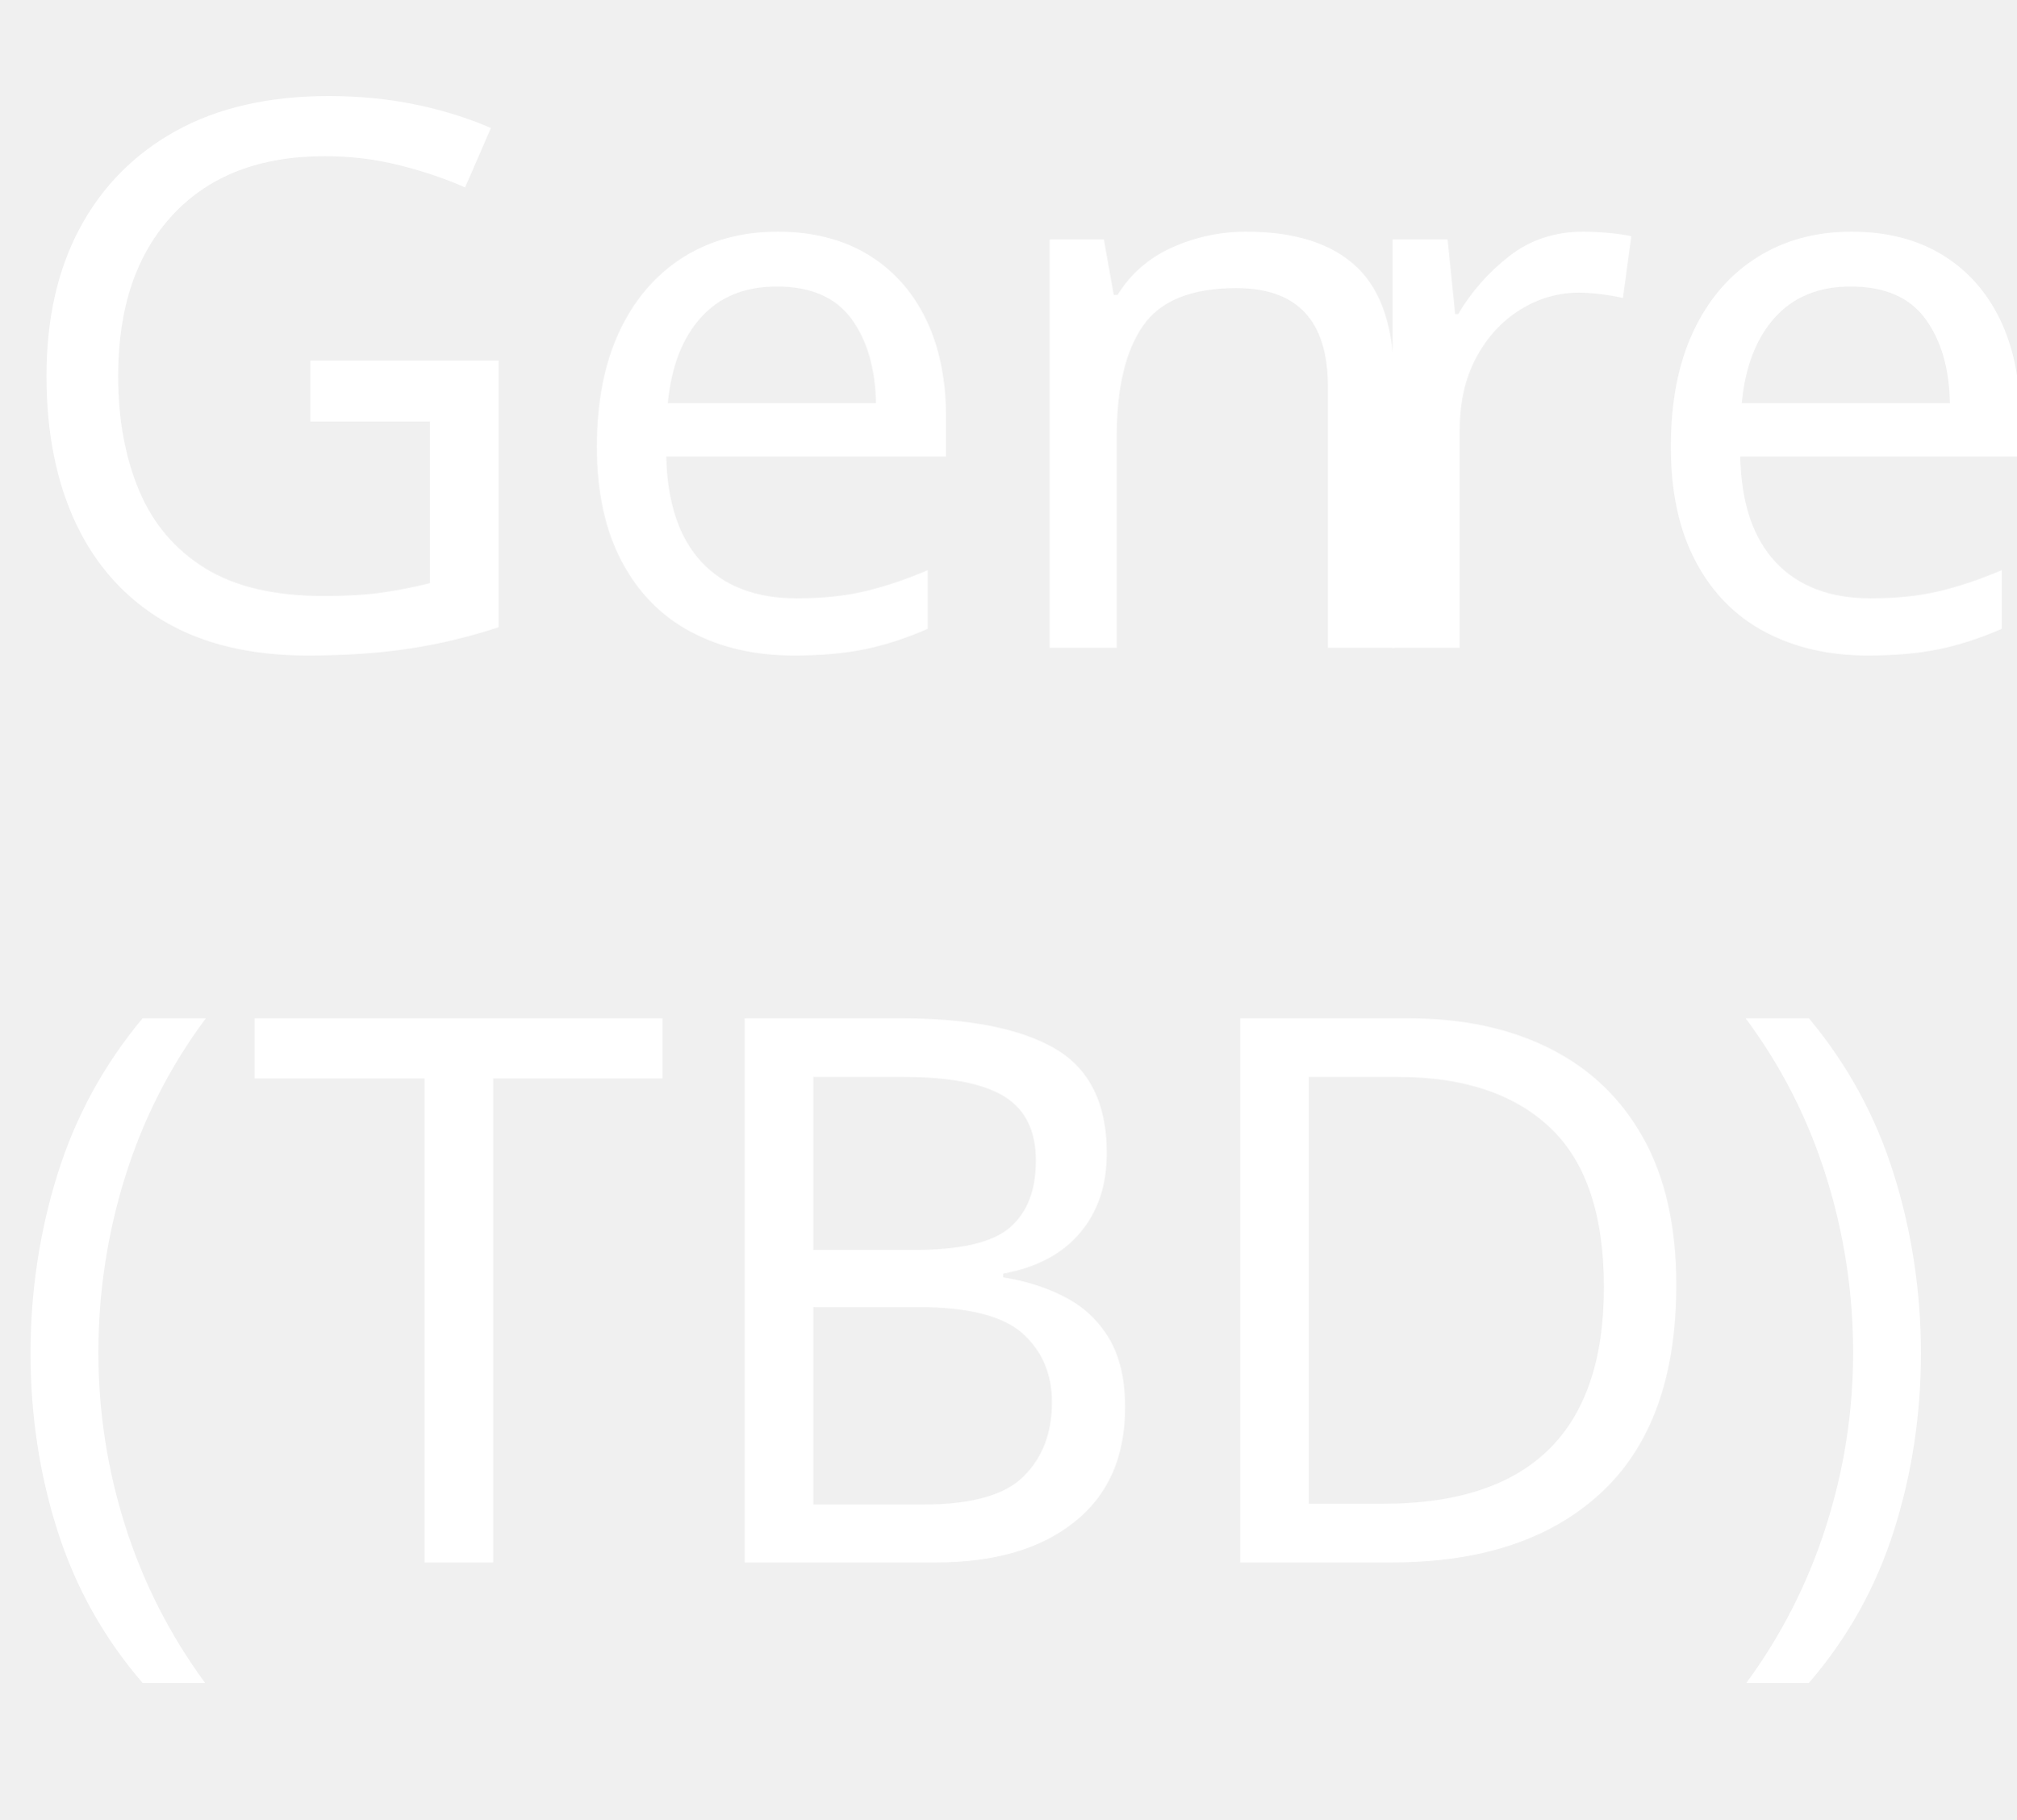
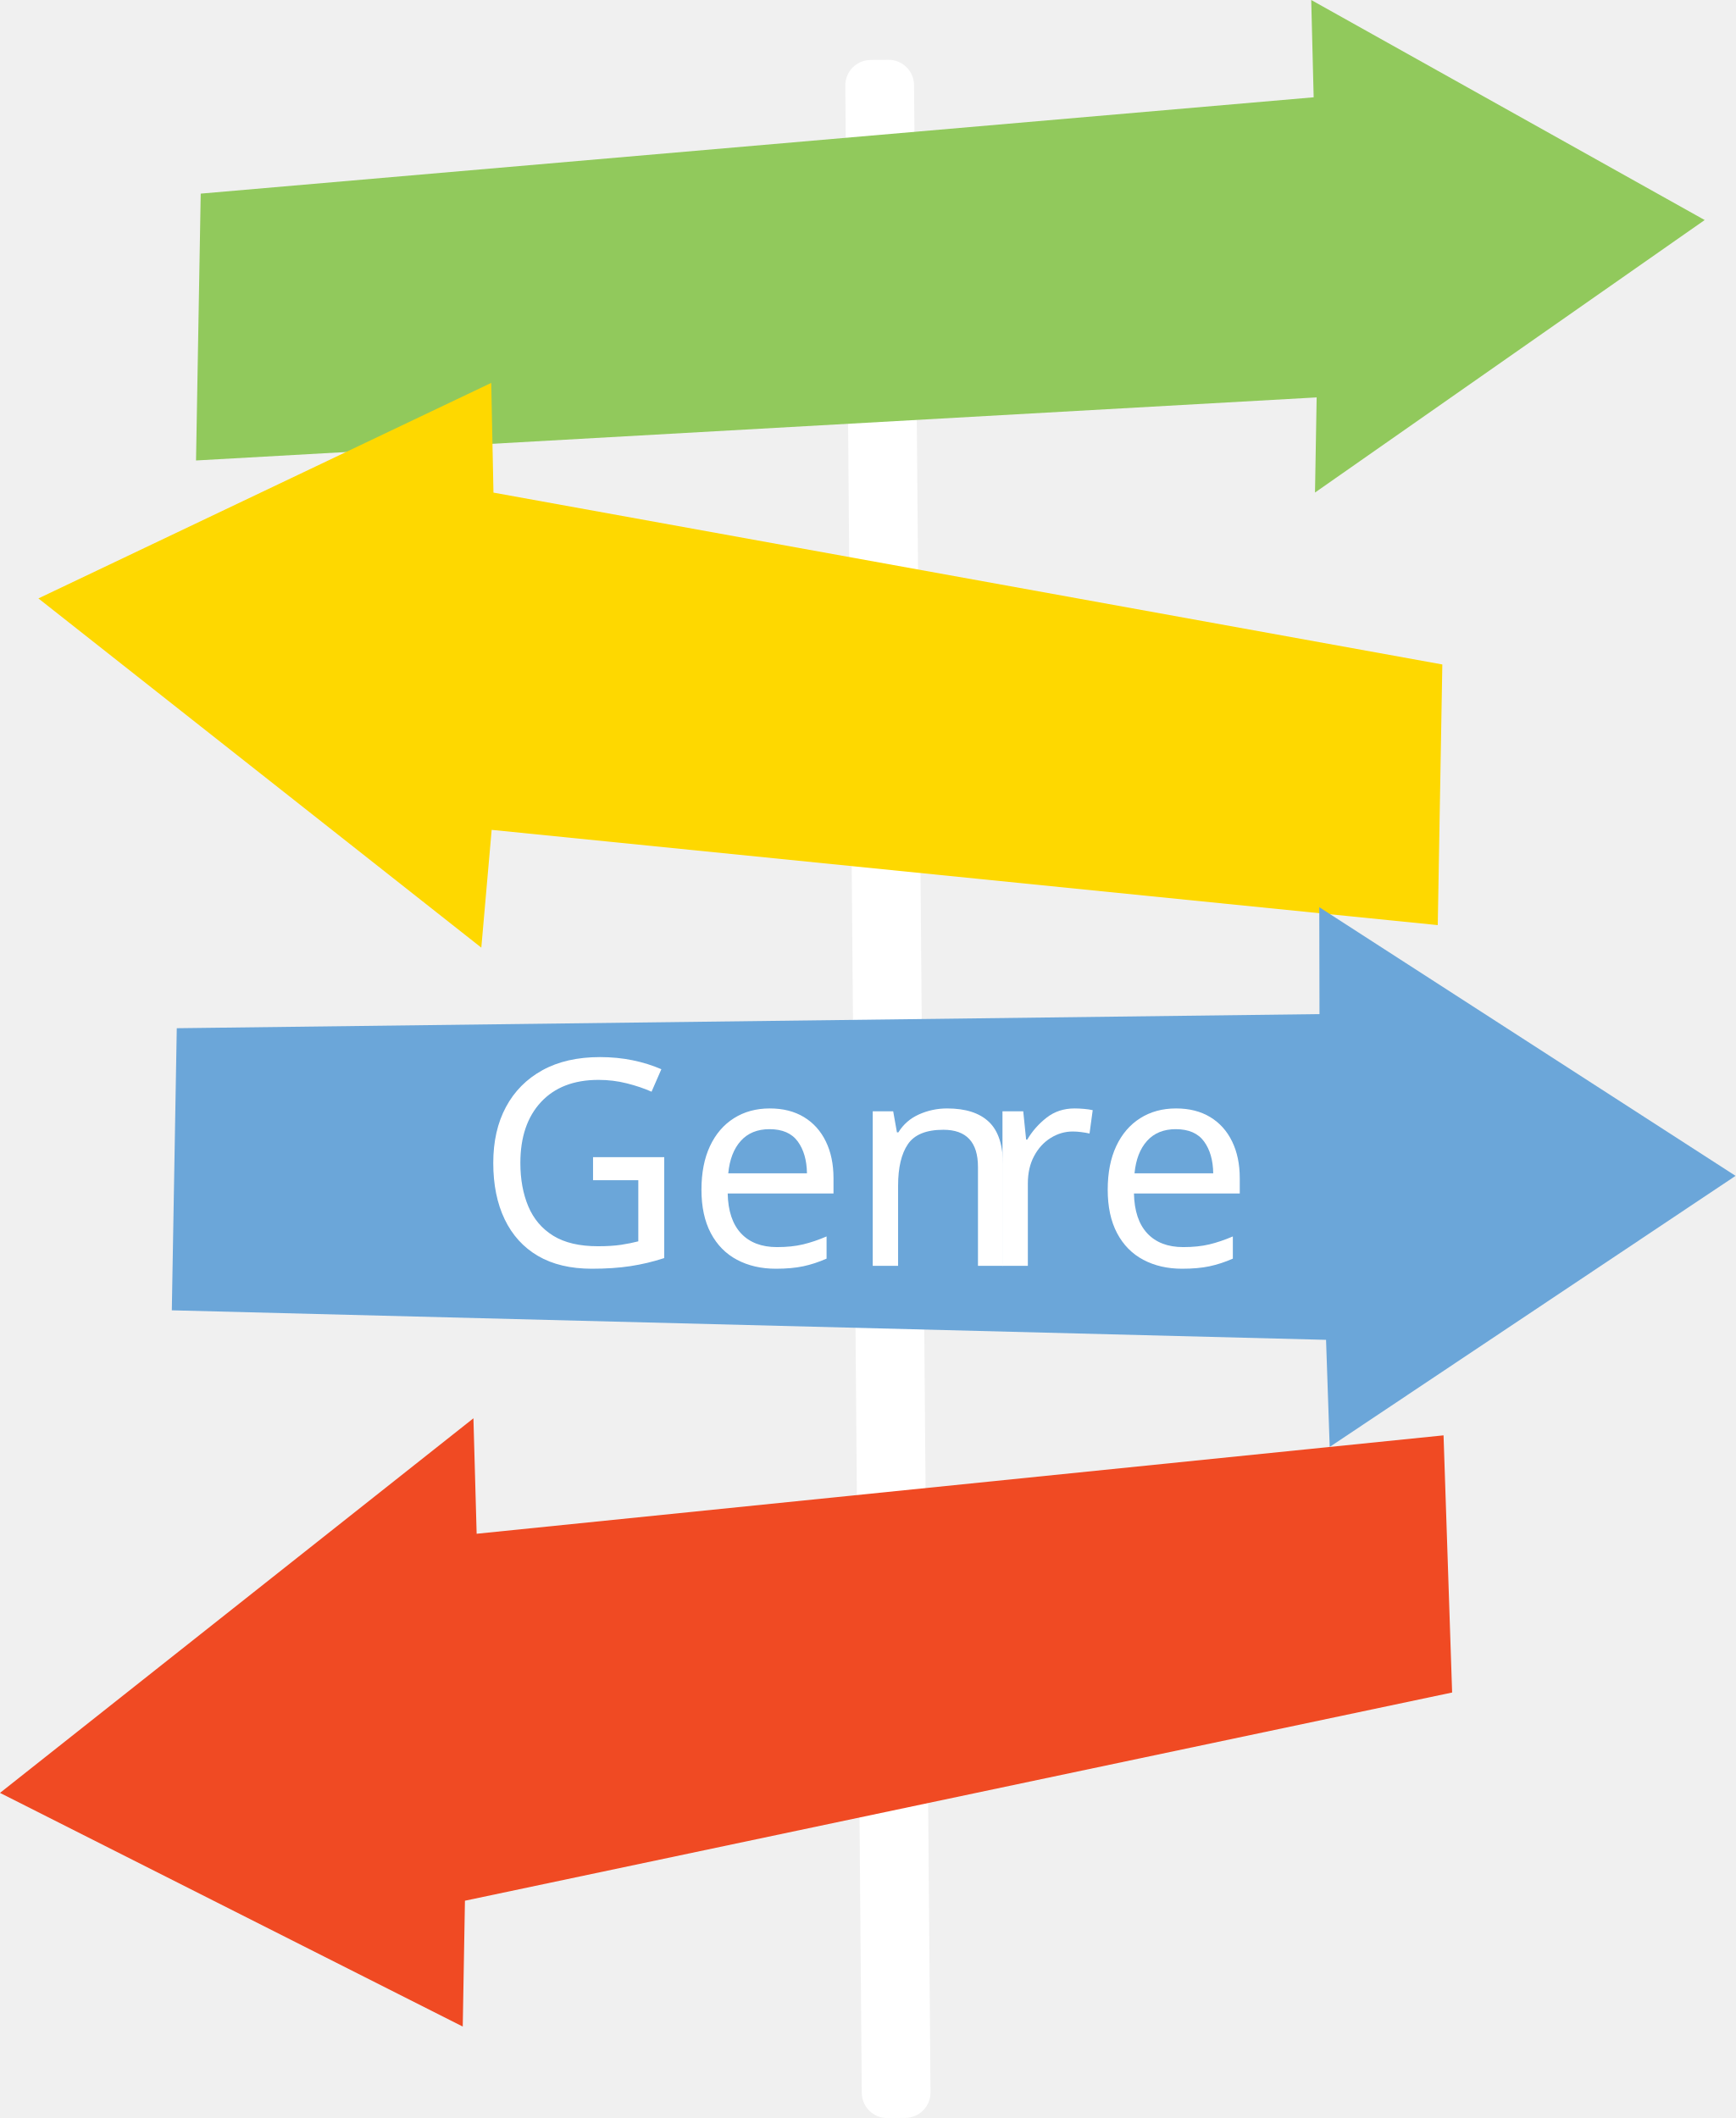
- <svg xmlns="http://www.w3.org/2000/svg" viewBox="0 0 296.3 267.4">
+ <svg xmlns="http://www.w3.org/2000/svg" viewBox="0 0 818.6 999.04">
  <defs>
-     <style>.cls-1{font-size:112.03px;fill:#fff;font-family:AndesRoundedW03-Bold, AndesRoundedW03-Bold;}.cls-2{letter-spacing:-0.02em;}.cls-3{letter-spacing:0em;}</style>
+     <style>.cls-1,.cls-6{fill:#fff;}.cls-2{fill:#f04a23;}.cls-3{fill:#91c95c;}.cls-4{fill:#fed800;}.cls-5{fill:#6ba6d9;}.cls-6{font-size:136px;font-family:AndesRoundedW03-Bold, AndesRoundedW03-Bold;}.cls-7{letter-spacing:-0.02em;}</style>
  </defs>
  <g id="Layer_2" data-name="Layer 2">
    <g id="Layer_1-2" data-name="Layer 1">
-       <text class="cls-1" transform="translate(0 95.22)">Gen<tspan class="cls-2" x="195.15" y="0">r</tspan>
-         <tspan x="239.39" y="0">e</tspan>
-         <tspan class="cls-3" x="0" y="134.43">(</tspan>
-         <tspan x="36.29" y="134.43">TBD)</tspan>
+       <rect class="cls-1" x="402.62" y="28.21" width="32.42" height="970.82" rx="12" ry="12" transform="translate(-4.23 3.48) rotate(-0.47)" />
+       <polygon class="cls-2" points="223.3 669 0 845.69 218.26 955.91 219.3 896.55 684.92 798.34 680.87 677.04 224.82 723.46 223.3 669" />
+       <polygon class="cls-3" points="94.67 91.33 92.46 217.2 621.02 187.45 620.24 232.33 804.04 103.79 618.46 0 619.61 45.89 94.67 91.33" />
+       <polygon class="cls-4" points="231.7 180.61 18.11 282.27 227.02 446.99 231.9 391.44 678.14 436.37 680.3 313.42 232.75 232.36 231.7 180.61" />
+       <polygon class="cls-5" points="83.38 485 81.04 618.06 625.45 631.99 627.17 682.5 818.61 554.64 622.26 427.91 622.36 478.34 83.38 485" />
+       <text class="cls-6" transform="translate(224.36 597.09)">Gen<tspan class="cls-7" x="236.91" y="0">r</tspan>
+         <tspan x="290.63" y="0">e</tspan>
      </text>
    </g>
  </g>
</svg>
